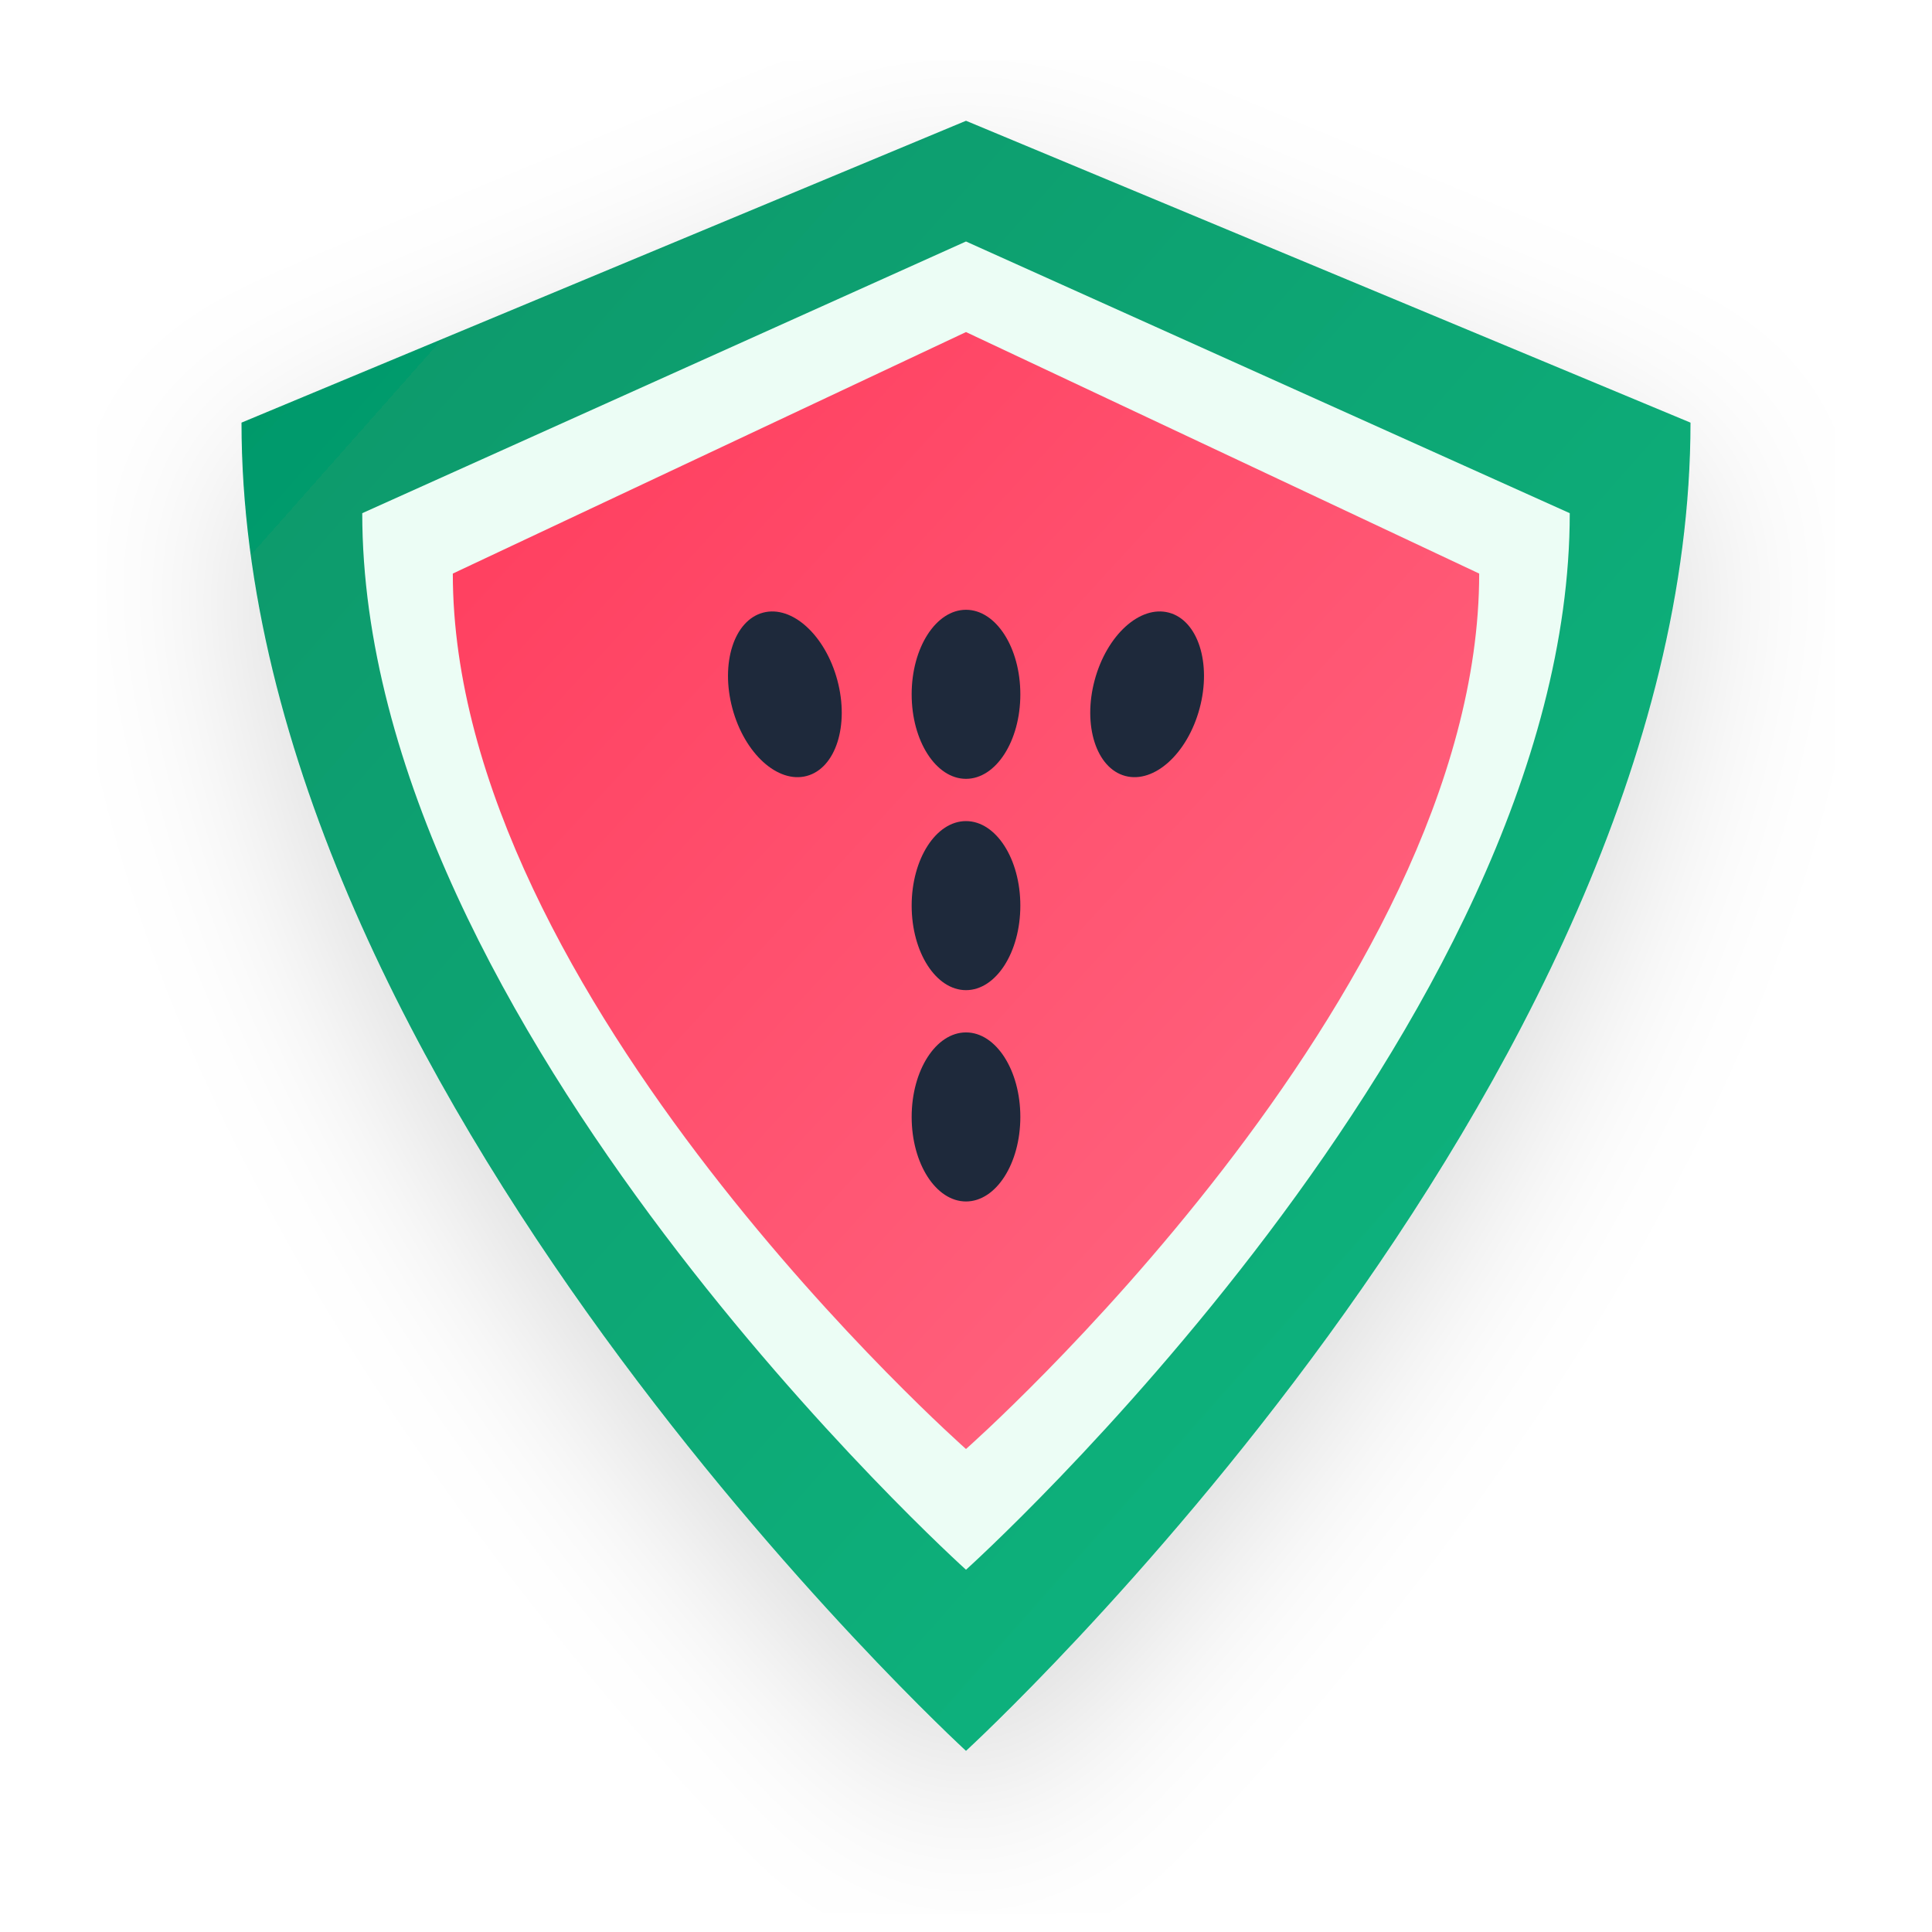
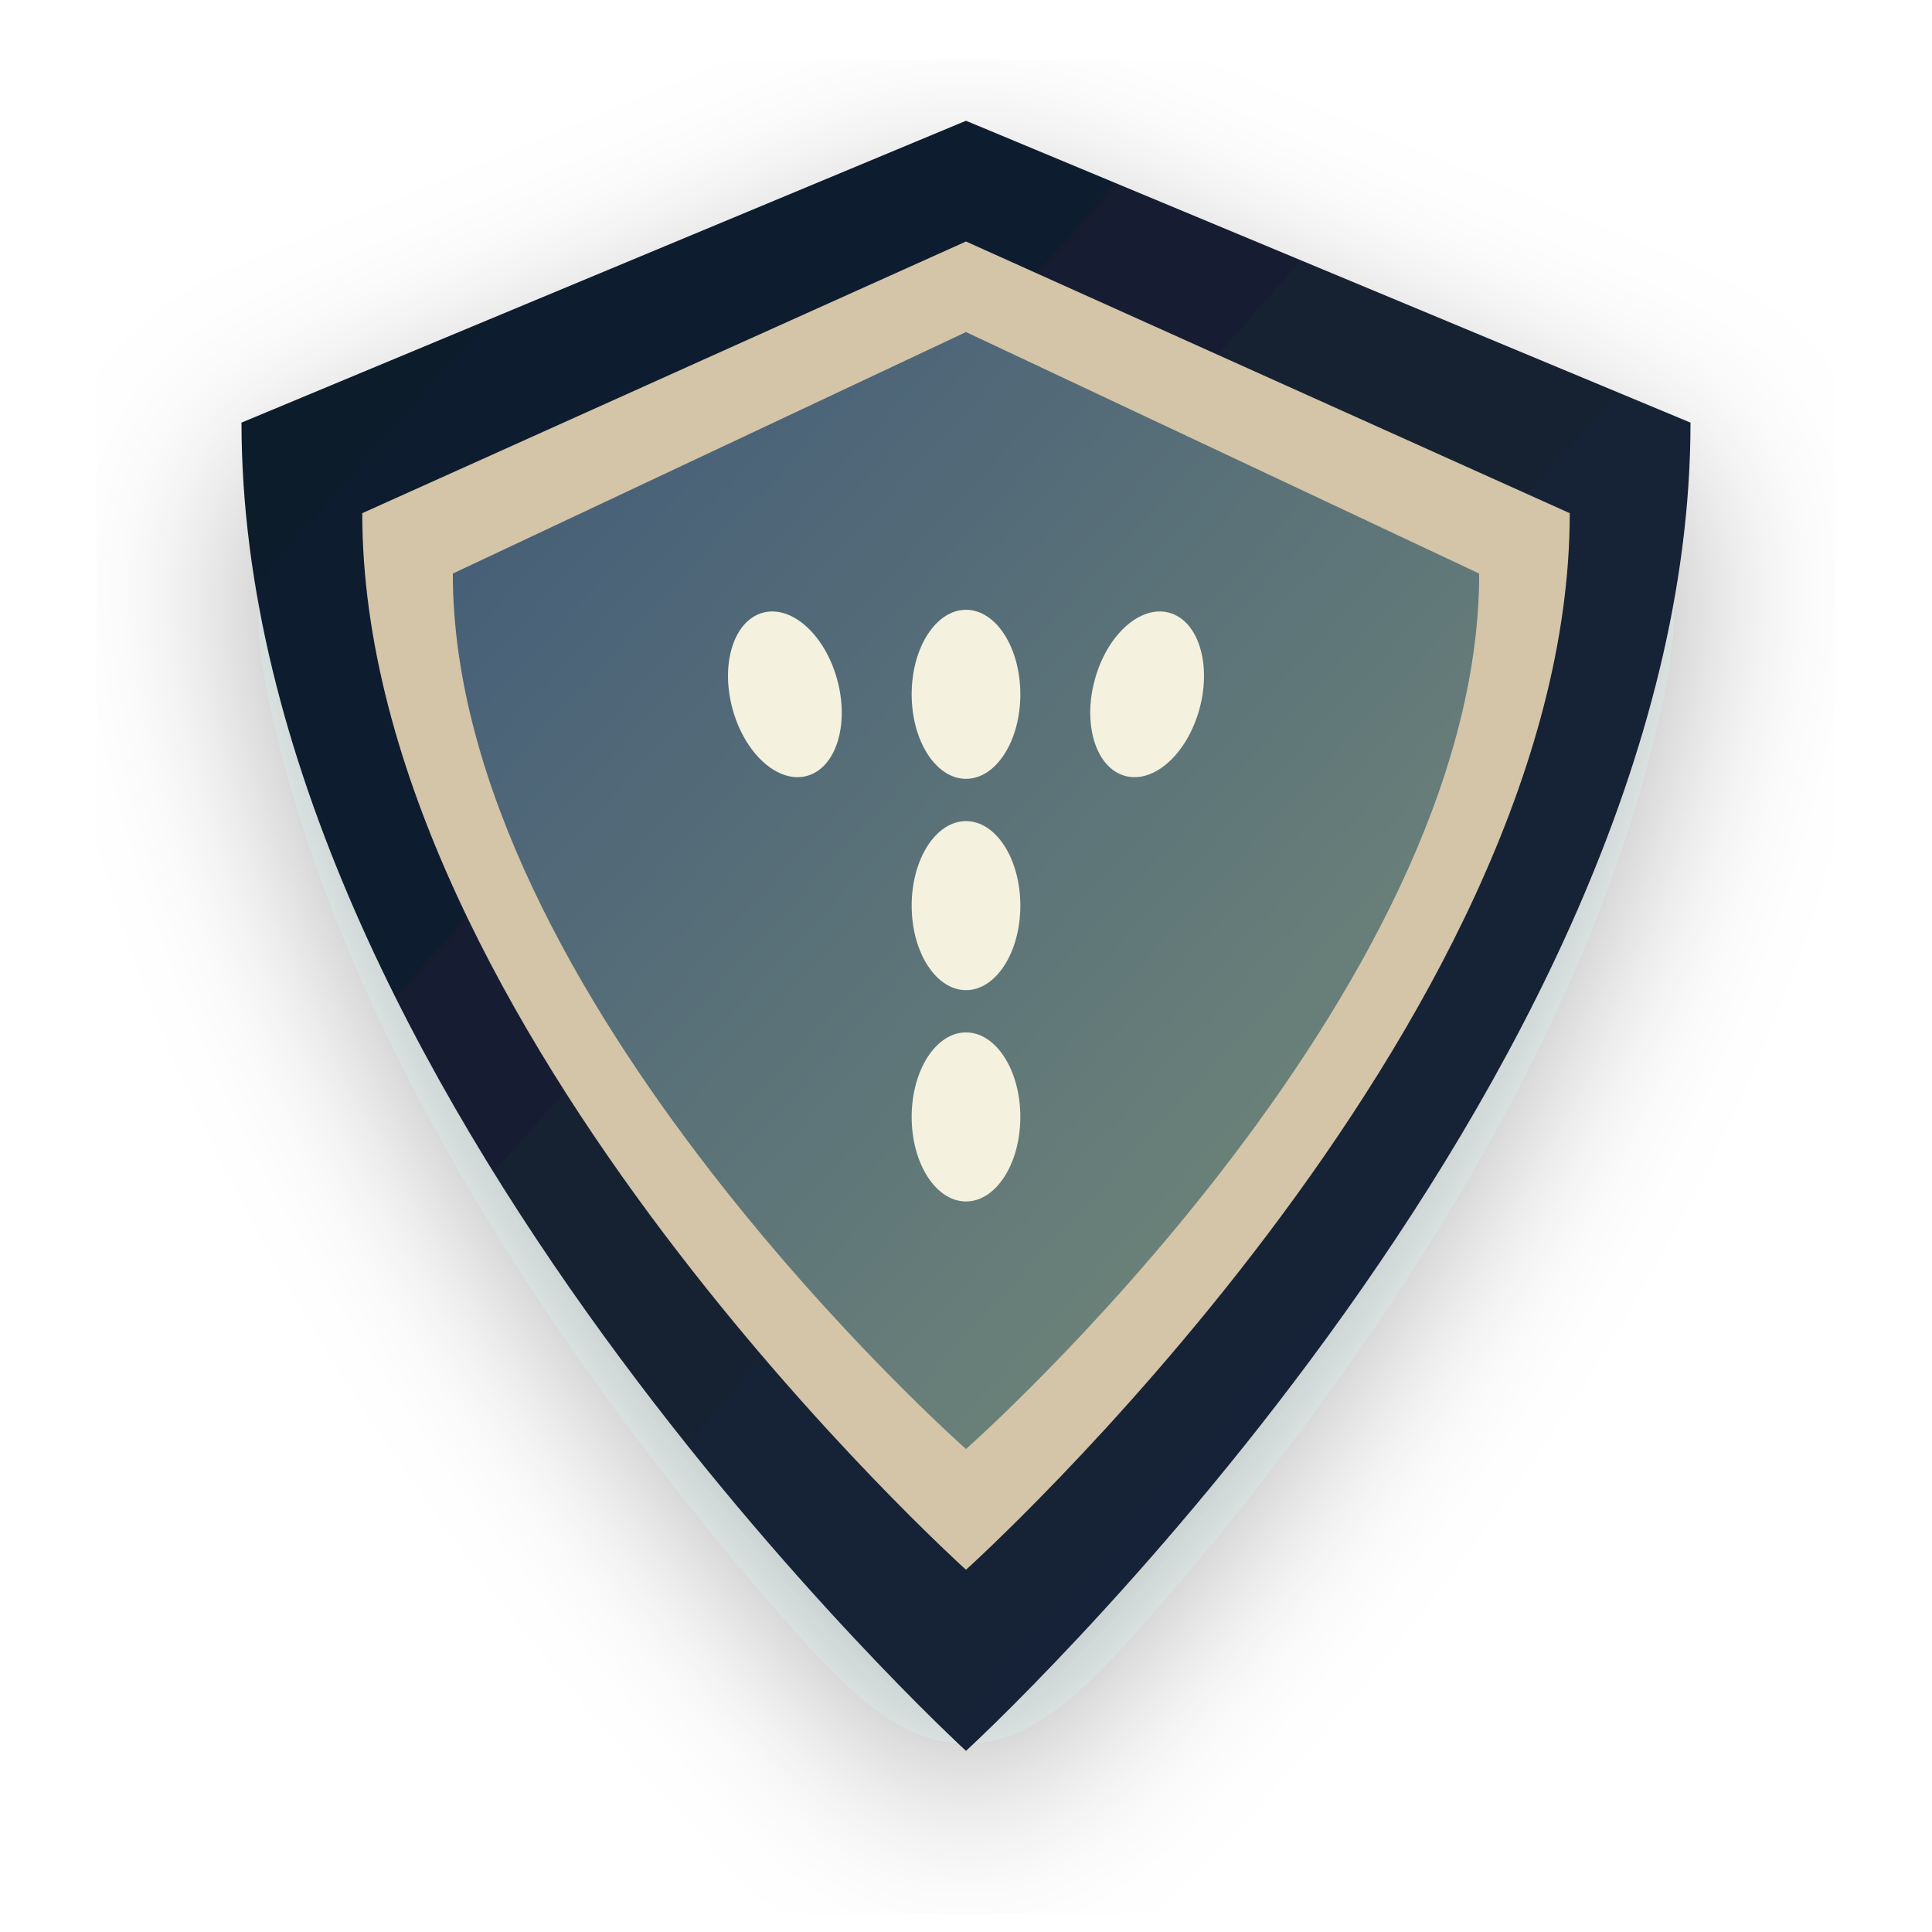
<svg xmlns="http://www.w3.org/2000/svg" viewBox="0 0 64 64" width="64" height="64">
  <defs>
-     <linearGradient id="rind" x1="0%" y1="0%" x2="100%" y2="100%">
-       <stop offset="0%" stop-color="#059669" />
-       <stop offset="100%" stop-color="#10b981" />
+     <linearGradient id="holst-outer" x1="0%" y1="0%" x2="100%" y2="100%">
+       <stop offset="0%" stop-color="#0D1B2A" />
+       <stop offset="100%" stop-color="#1B263B" />
    </linearGradient>
-     <linearGradient id="flesh" x1="0%" y1="0%" x2="100%" y2="100%">
-       <stop offset="0%" stop-color="#ff3b5c" />
-       <stop offset="100%" stop-color="#ff6b85" />
+     <linearGradient id="holst-inner" x1="0%" y1="0%" x2="100%" y2="100%">
+       <stop offset="0%" stop-color="#415A77" />
+       <stop offset="100%" stop-color="#778D7A" />
    </linearGradient>
    <filter id="shadow" x="-10%" y="-10%" width="120%" height="120%">
-       <feDropShadow dx="0" dy="2" stdDeviation="3" flood-color="#000" flood-opacity="0.15" />
+       <feDropShadow dx="0" dy="2" stdDeviation="3" flood-color="#0D1B2A" flood-opacity="0.3" />
    </filter>
  </defs>
-   <path d="M32 4 L56 14 C56 36 32 58 32 58 C32 58 8 36 8 14 Z" fill="url(#rind)" filter="url(#shadow)" />
-   <path d="M32 8 L52 17 C52 34 32 52 32 52 C32 52 12 34 12 17 Z" fill="#ecfdf5" />
-   <path d="M32 11 L49 19 C49 33 32 48 32 48 C32 48 15 33 15 19 Z" fill="url(#flesh)" />
-   <ellipse cx="26" cy="23" rx="1.8" ry="2.8" transform="rotate(-15 26 23)" fill="#1e293b" />
-   <ellipse cx="32" cy="23" rx="1.8" ry="2.8" fill="#1e293b" />
-   <ellipse cx="38" cy="23" rx="1.8" ry="2.8" transform="rotate(15 38 23)" fill="#1e293b" />
-   <ellipse cx="32" cy="30" rx="1.8" ry="2.8" fill="#1e293b" />
-   <ellipse cx="32" cy="37" rx="1.8" ry="2.8" fill="#1e293b" />
+   <path d="M32 4 L56 14 C56 36 32 58 32 58 C32 58 8 36 8 14 Z" fill="url(#holst-outer)" filter="url(#shadow)" />
+   <path d="M32 8 L52 17 C52 34 32 52 32 52 C32 52 12 34 12 17 Z" fill="#D4C4A8" />
+   <path d="M32 11 L49 19 C49 33 32 48 32 48 C32 48 15 33 15 19 Z" fill="url(#holst-inner)" />
+   <ellipse cx="26" cy="23" rx="1.8" ry="2.8" transform="rotate(-15 26 23)" fill="#F4F1DE" />
+   <ellipse cx="32" cy="23" rx="1.8" ry="2.8" fill="#F4F1DE" />
+   <ellipse cx="38" cy="23" rx="1.8" ry="2.8" transform="rotate(15 38 23)" fill="#F4F1DE" />
+   <ellipse cx="32" cy="30" rx="1.8" ry="2.8" fill="#F4F1DE" />
+   <ellipse cx="32" cy="37" rx="1.8" ry="2.8" fill="#F4F1DE" />
</svg>
